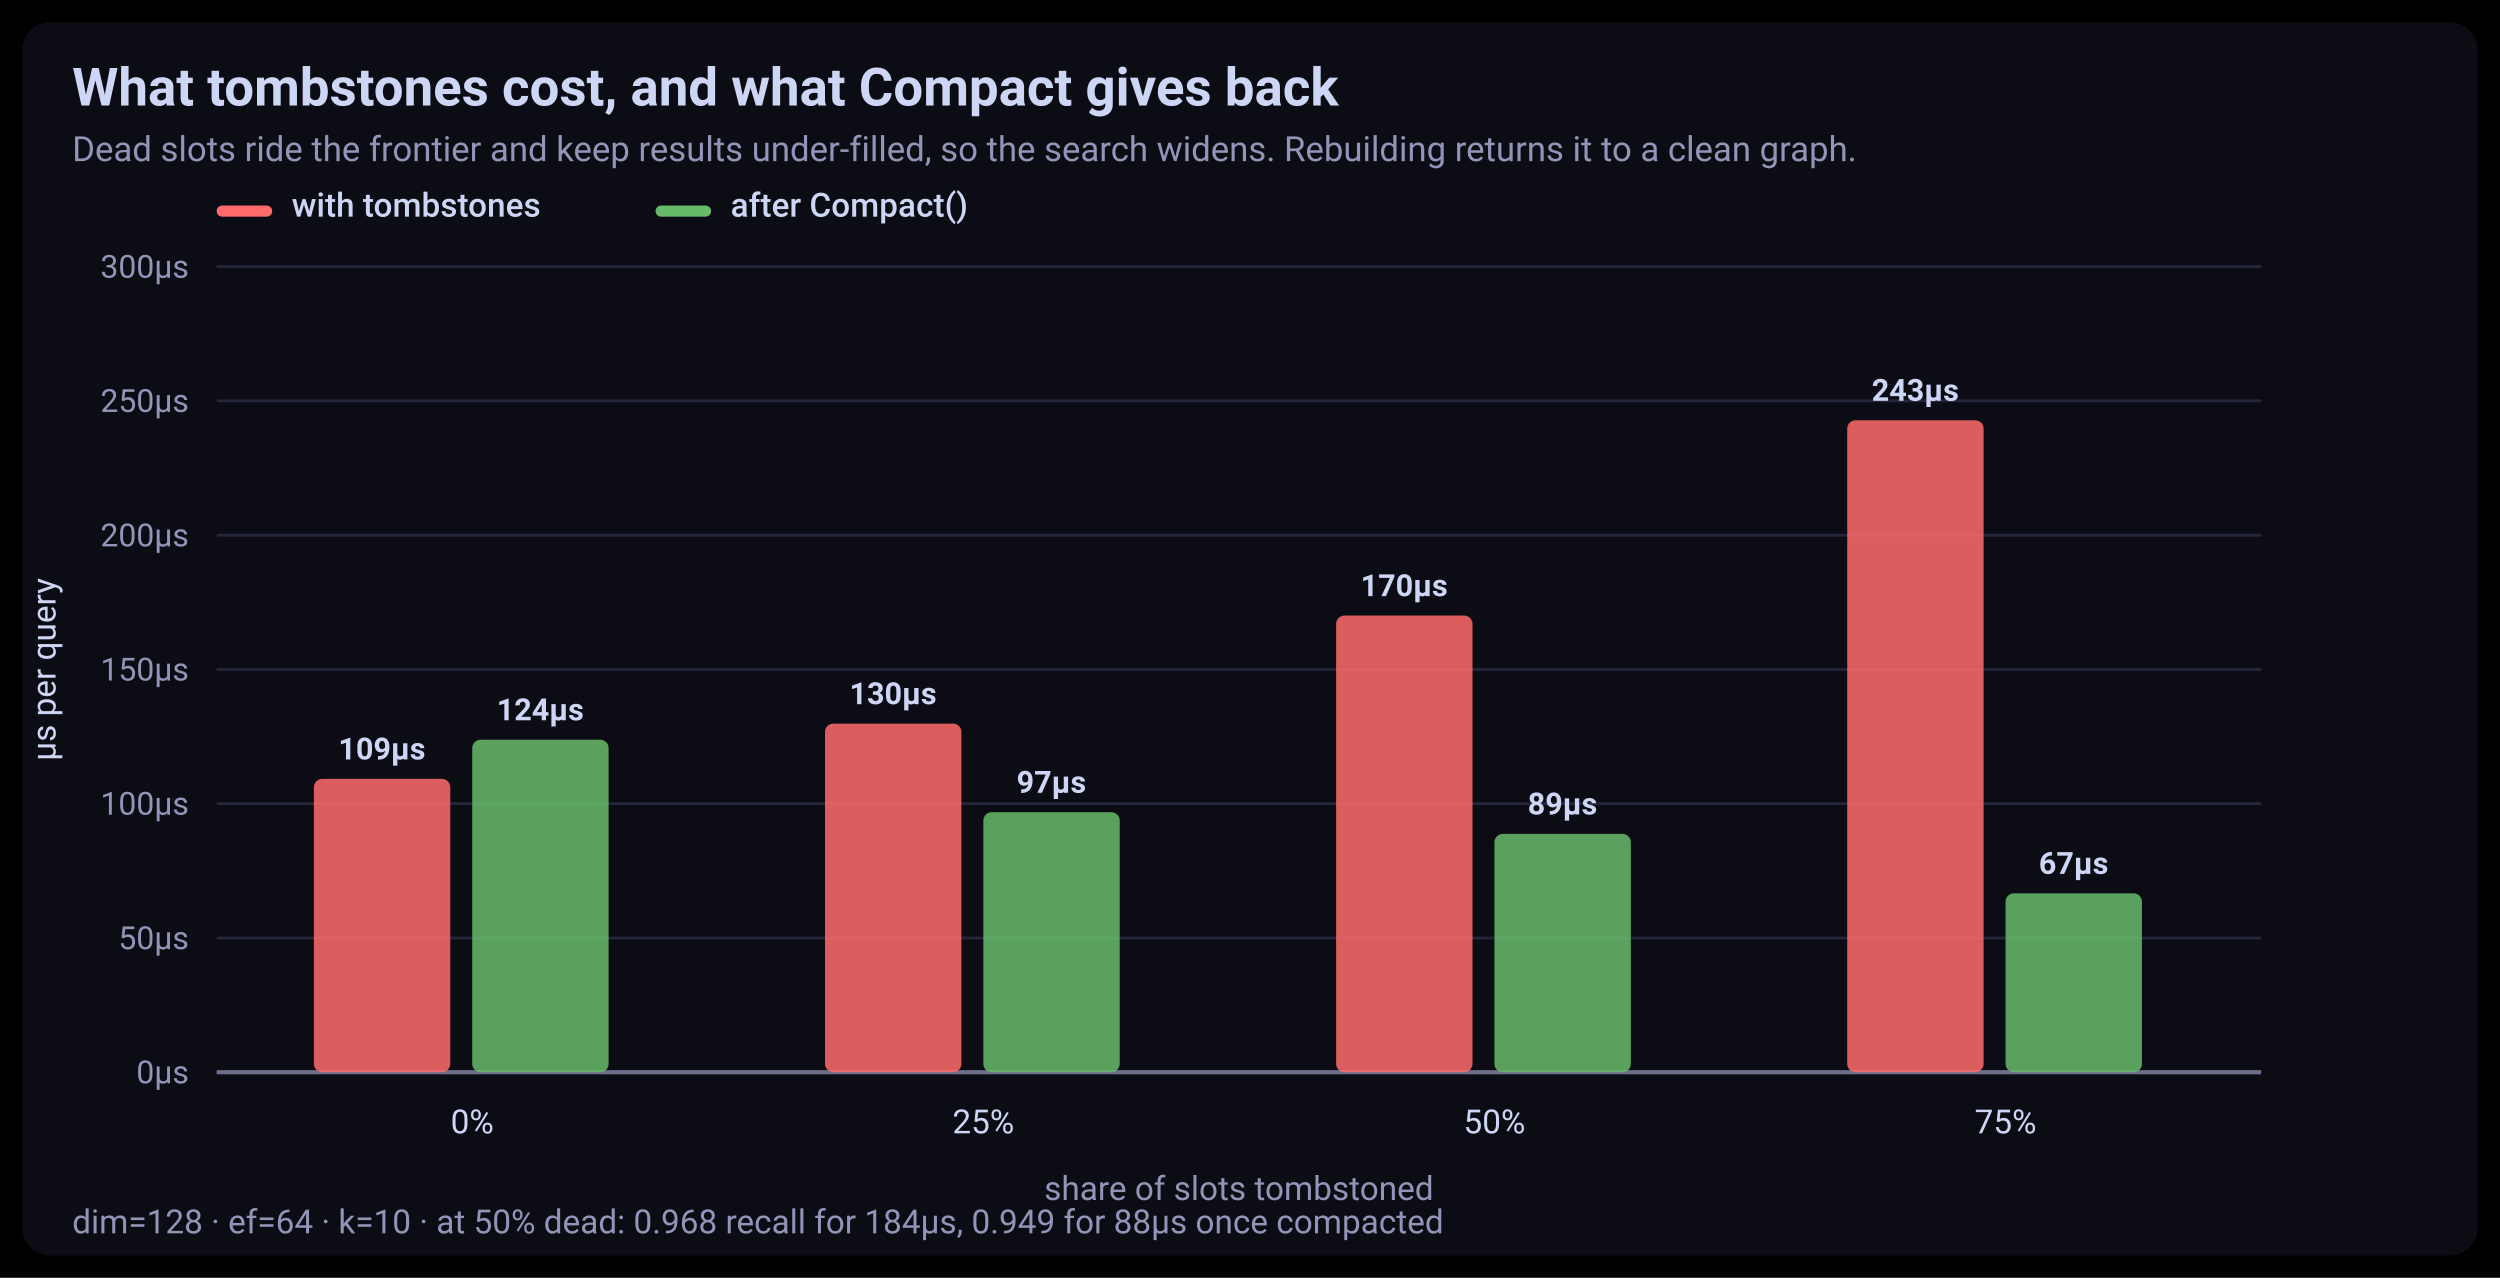
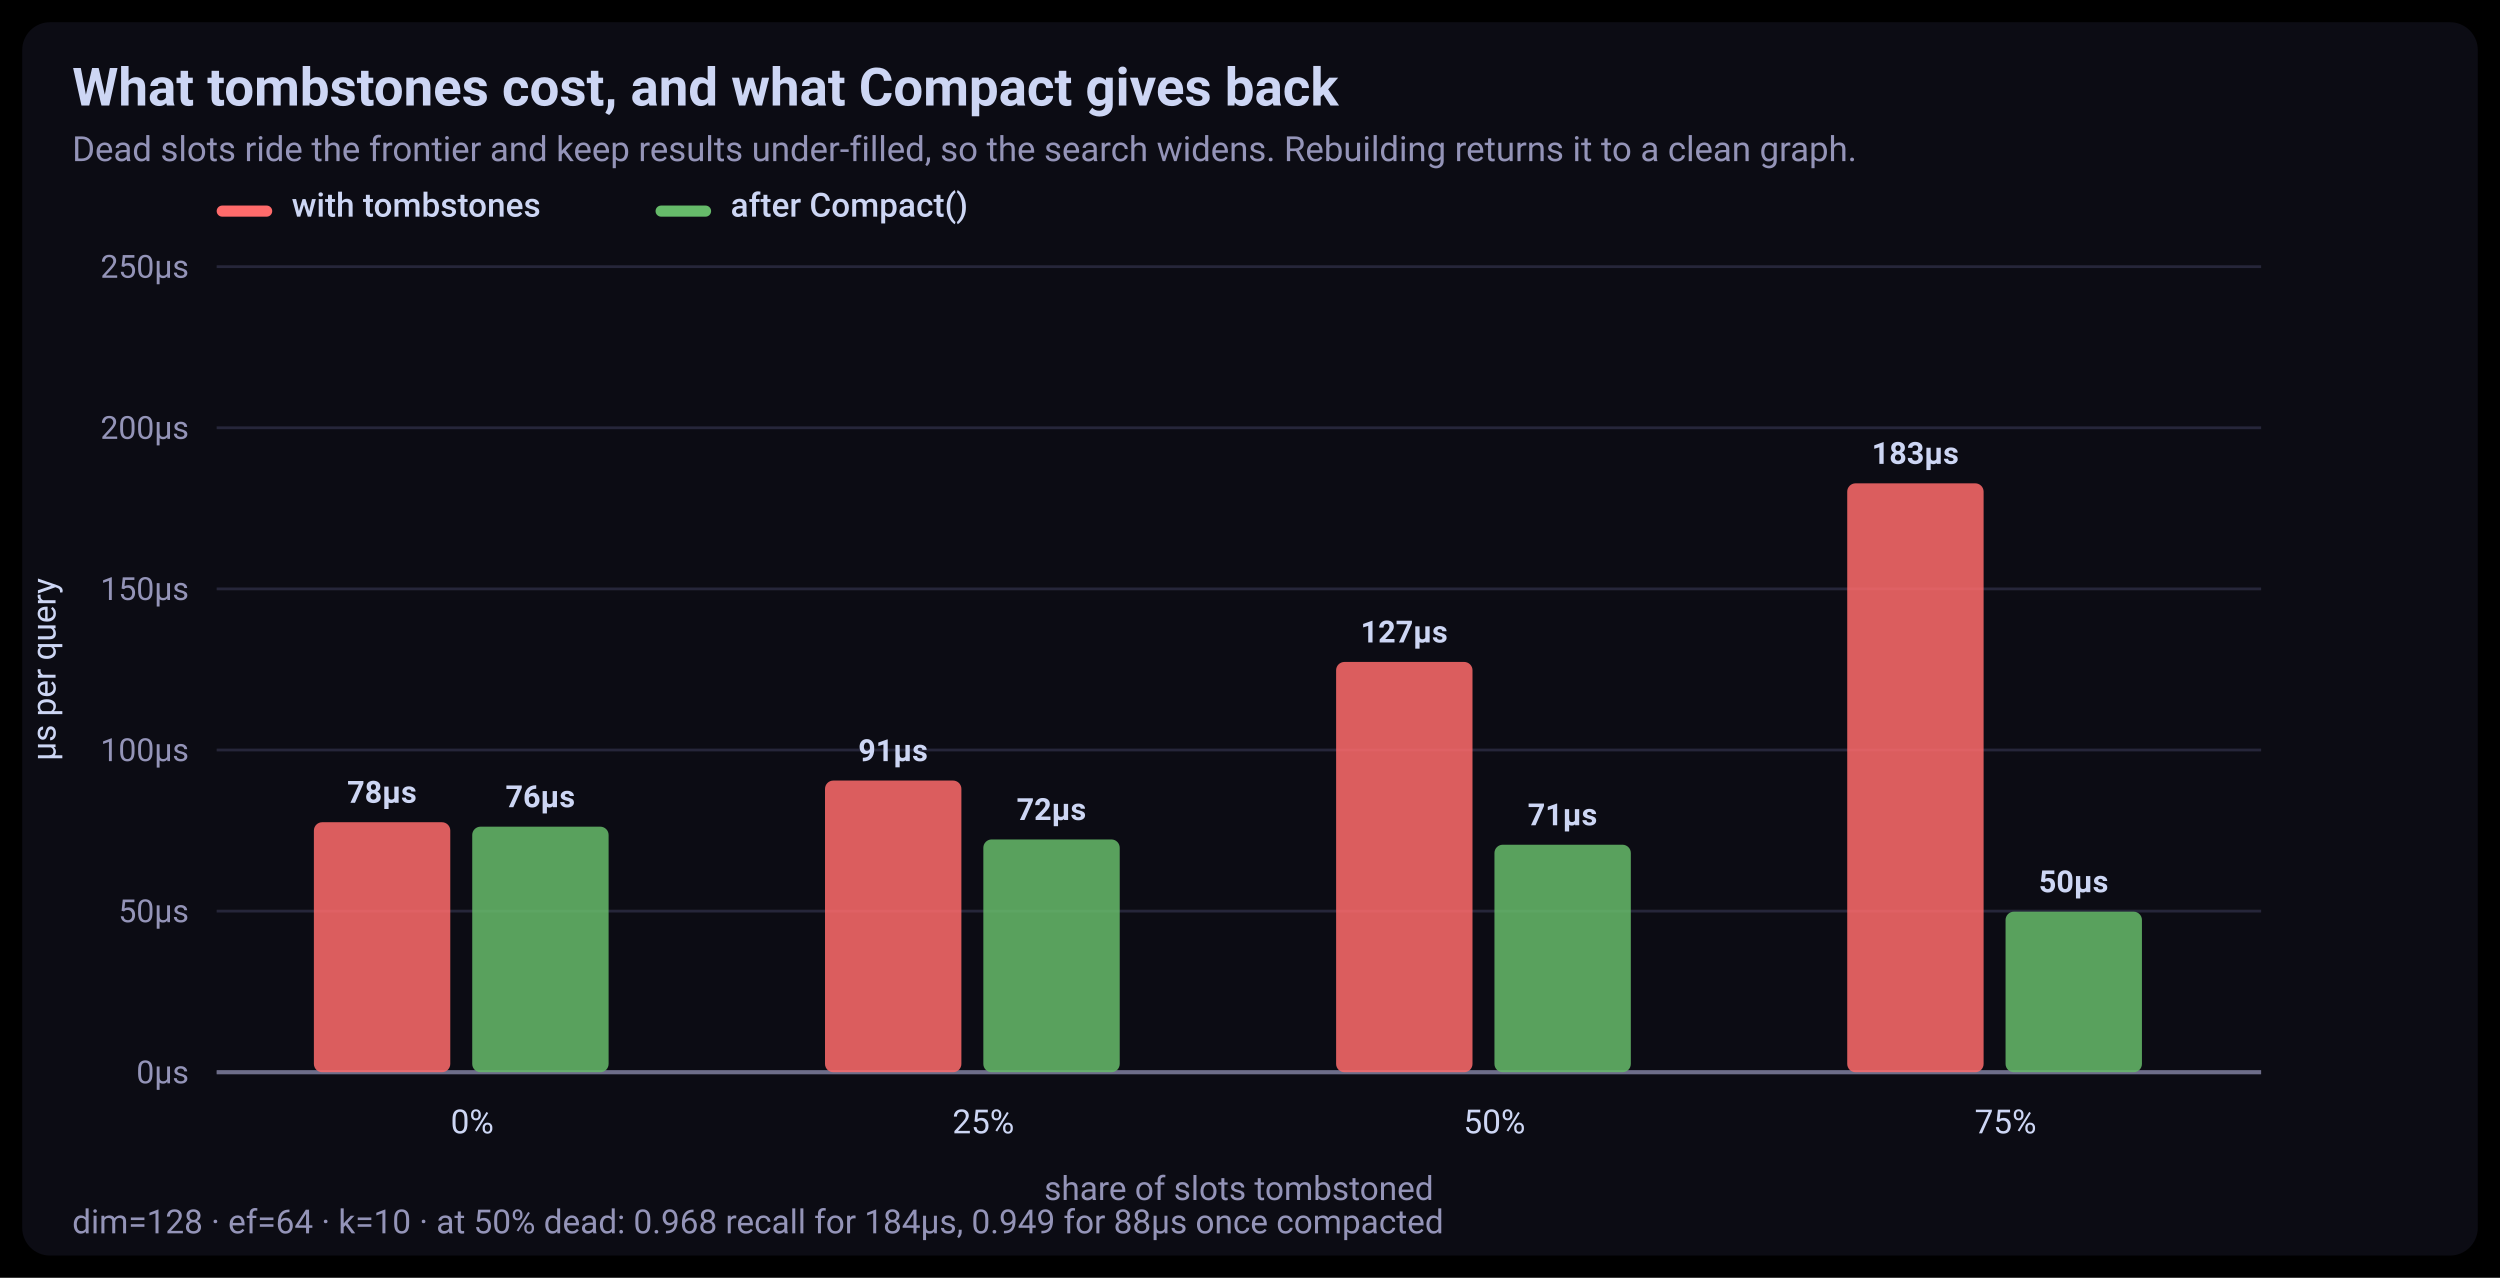
<svg xmlns="http://www.w3.org/2000/svg" viewBox="0 0 900 460" width="900" height="460" role="img" aria-label="What tombstones cost, and what Compact gives back">
  <rect width="900" height="460" fill="#000000" />
  <rect x="8" y="8" width="884" height="444" rx="10" fill="#0C0C14" />
  <text x="26.0" y="38.0" fill="#CDD6F4" font-family="ui-sans-serif, system-ui, -apple-system, 'Segoe UI', Roboto, sans-serif" font-size="19.0" text-anchor="start" font-weight="600">What tombstones cost, and what Compact gives back</text>
  <text x="26.0" y="58.0" fill="#9494B8" font-family="ui-sans-serif, system-ui, -apple-system, 'Segoe UI', Roboto, sans-serif" font-size="12.5" text-anchor="start" font-weight="400">Dead slots ride the frontier and keep results under-filled, so the search widens. Rebuilding returns it to a clean graph.</text>
  <line x1="78" y1="386.0" x2="814" y2="386.0" stroke="#26263A" stroke-width="1" />
  <text x="68.0" y="390.0" fill="#9494B8" font-family="ui-sans-serif, system-ui, -apple-system, 'Segoe UI', Roboto, sans-serif" font-size="11.5" text-anchor="end" font-weight="400">0µs</text>
-   <line x1="78" y1="337.7" x2="814" y2="337.7" stroke="#26263A" stroke-width="1" />
-   <text x="68.0" y="341.7" fill="#9494B8" font-family="ui-sans-serif, system-ui, -apple-system, 'Segoe UI', Roboto, sans-serif" font-size="11.5" text-anchor="end" font-weight="400">50µs</text>
-   <line x1="78" y1="289.3" x2="814" y2="289.3" stroke="#26263A" stroke-width="1" />
-   <text x="68.0" y="293.3" fill="#9494B8" font-family="ui-sans-serif, system-ui, -apple-system, 'Segoe UI', Roboto, sans-serif" font-size="11.5" text-anchor="end" font-weight="400">100µs</text>
-   <line x1="78" y1="241.0" x2="814" y2="241.0" stroke="#26263A" stroke-width="1" />
-   <text x="68.0" y="245.0" fill="#9494B8" font-family="ui-sans-serif, system-ui, -apple-system, 'Segoe UI', Roboto, sans-serif" font-size="11.5" text-anchor="end" font-weight="400">150µs</text>
-   <line x1="78" y1="192.7" x2="814" y2="192.7" stroke="#26263A" stroke-width="1" />
-   <text x="68.0" y="196.7" fill="#9494B8" font-family="ui-sans-serif, system-ui, -apple-system, 'Segoe UI', Roboto, sans-serif" font-size="11.5" text-anchor="end" font-weight="400">200µs</text>
-   <line x1="78" y1="144.3" x2="814" y2="144.3" stroke="#26263A" stroke-width="1" />
-   <text x="68.0" y="148.3" fill="#9494B8" font-family="ui-sans-serif, system-ui, -apple-system, 'Segoe UI', Roboto, sans-serif" font-size="11.5" text-anchor="end" font-weight="400">250µs</text>
+   <line x1="78" y1="328.0" x2="814" y2="328.0" stroke="#26263A" stroke-width="1" />
+   <text x="68.0" y="332.0" fill="#9494B8" font-family="ui-sans-serif, system-ui, -apple-system, 'Segoe UI', Roboto, sans-serif" font-size="11.5" text-anchor="end" font-weight="400">50µs</text>
+   <line x1="78" y1="270.0" x2="814" y2="270.0" stroke="#26263A" stroke-width="1" />
+   <text x="68.0" y="274.0" fill="#9494B8" font-family="ui-sans-serif, system-ui, -apple-system, 'Segoe UI', Roboto, sans-serif" font-size="11.5" text-anchor="end" font-weight="400">100µs</text>
+   <line x1="78" y1="212.0" x2="814" y2="212.0" stroke="#26263A" stroke-width="1" />
+   <text x="68.0" y="216.0" fill="#9494B8" font-family="ui-sans-serif, system-ui, -apple-system, 'Segoe UI', Roboto, sans-serif" font-size="11.5" text-anchor="end" font-weight="400">150µs</text>
+   <line x1="78" y1="154.0" x2="814" y2="154.0" stroke="#26263A" stroke-width="1" />
+   <text x="68.0" y="158.0" fill="#9494B8" font-family="ui-sans-serif, system-ui, -apple-system, 'Segoe UI', Roboto, sans-serif" font-size="11.5" text-anchor="end" font-weight="400">200µs</text>
  <line x1="78" y1="96.0" x2="814" y2="96.0" stroke="#26263A" stroke-width="1" />
-   <text x="68.0" y="100.0" fill="#9494B8" font-family="ui-sans-serif, system-ui, -apple-system, 'Segoe UI', Roboto, sans-serif" font-size="11.5" text-anchor="end" font-weight="400">300µs</text>
+   <text x="68.0" y="100.0" fill="#9494B8" font-family="ui-sans-serif, system-ui, -apple-system, 'Segoe UI', Roboto, sans-serif" font-size="11.5" text-anchor="end" font-weight="400">250µs</text>
  <text x="20.0" y="241.0" fill="#CDD6F4" font-family="ui-sans-serif, system-ui, -apple-system, 'Segoe UI', Roboto, sans-serif" font-size="12" text-anchor="middle" transform="rotate(-90 20.0 241.0)">µs per query</text>
  <line x1="78" y1="386" x2="814" y2="386" stroke="#6E6E8A" stroke-width="1.5" />
-   <rect x="113.0" y="280.4" width="49.1" height="105.6" rx="3" fill="#FF6B6B" fill-opacity="0.85" />
-   <text x="137.5" y="273.4" fill="#CDD6F4" font-family="ui-sans-serif, system-ui, -apple-system, 'Segoe UI', Roboto, sans-serif" font-size="11.0" text-anchor="middle" font-weight="600">109µs</text>
-   <rect x="297.0" y="260.5" width="49.1" height="125.5" rx="3" fill="#FF6B6B" fill-opacity="0.85" />
-   <text x="321.5" y="253.5" fill="#CDD6F4" font-family="ui-sans-serif, system-ui, -apple-system, 'Segoe UI', Roboto, sans-serif" font-size="11.0" text-anchor="middle" font-weight="600">130µs</text>
-   <rect x="481.0" y="221.6" width="49.1" height="164.4" rx="3" fill="#FF6B6B" fill-opacity="0.85" />
-   <text x="505.5" y="214.6" fill="#CDD6F4" font-family="ui-sans-serif, system-ui, -apple-system, 'Segoe UI', Roboto, sans-serif" font-size="11.0" text-anchor="middle" font-weight="600">170µs</text>
-   <rect x="665.0" y="151.3" width="49.1" height="234.7" rx="3" fill="#FF6B6B" fill-opacity="0.85" />
-   <text x="689.5" y="144.3" fill="#CDD6F4" font-family="ui-sans-serif, system-ui, -apple-system, 'Segoe UI', Roboto, sans-serif" font-size="11.0" text-anchor="middle" font-weight="600">243µs</text>
-   <rect x="170.0" y="266.3" width="49.1" height="119.7" rx="3" fill="#66BB6A" fill-opacity="0.85" />
-   <text x="194.5" y="259.3" fill="#CDD6F4" font-family="ui-sans-serif, system-ui, -apple-system, 'Segoe UI', Roboto, sans-serif" font-size="11.0" text-anchor="middle" font-weight="600">124µs</text>
-   <rect x="354.0" y="292.4" width="49.1" height="93.6" rx="3" fill="#66BB6A" fill-opacity="0.85" />
-   <text x="378.5" y="285.4" fill="#CDD6F4" font-family="ui-sans-serif, system-ui, -apple-system, 'Segoe UI', Roboto, sans-serif" font-size="11.0" text-anchor="middle" font-weight="600">97µs</text>
-   <rect x="538.0" y="300.2" width="49.1" height="85.8" rx="3" fill="#66BB6A" fill-opacity="0.85" />
-   <text x="562.5" y="293.2" fill="#CDD6F4" font-family="ui-sans-serif, system-ui, -apple-system, 'Segoe UI', Roboto, sans-serif" font-size="11.0" text-anchor="middle" font-weight="600">89µs</text>
-   <rect x="722.0" y="321.6" width="49.1" height="64.4" rx="3" fill="#66BB6A" fill-opacity="0.85" />
-   <text x="746.5" y="314.6" fill="#CDD6F4" font-family="ui-sans-serif, system-ui, -apple-system, 'Segoe UI', Roboto, sans-serif" font-size="11.0" text-anchor="middle" font-weight="600">67µs</text>
+   <rect x="113.0" y="296.0" width="49.1" height="90.0" rx="3" fill="#FF6B6B" fill-opacity="0.85" />
+   <text x="137.5" y="289.0" fill="#CDD6F4" font-family="ui-sans-serif, system-ui, -apple-system, 'Segoe UI', Roboto, sans-serif" font-size="11.0" text-anchor="middle" font-weight="600">78µs</text>
+   <rect x="297.0" y="281.0" width="49.1" height="105.0" rx="3" fill="#FF6B6B" fill-opacity="0.85" />
+   <text x="321.5" y="274.0" fill="#CDD6F4" font-family="ui-sans-serif, system-ui, -apple-system, 'Segoe UI', Roboto, sans-serif" font-size="11.0" text-anchor="middle" font-weight="600">91µs</text>
+   <rect x="481.0" y="238.3" width="49.1" height="147.7" rx="3" fill="#FF6B6B" fill-opacity="0.85" />
+   <text x="505.5" y="231.3" fill="#CDD6F4" font-family="ui-sans-serif, system-ui, -apple-system, 'Segoe UI', Roboto, sans-serif" font-size="11.0" text-anchor="middle" font-weight="600">127µs</text>
+   <rect x="665.0" y="174.0" width="49.1" height="212.0" rx="3" fill="#FF6B6B" fill-opacity="0.85" />
+   <text x="689.5" y="167.0" fill="#CDD6F4" font-family="ui-sans-serif, system-ui, -apple-system, 'Segoe UI', Roboto, sans-serif" font-size="11.0" text-anchor="middle" font-weight="600">183µs</text>
+   <rect x="170.0" y="297.6" width="49.1" height="88.4" rx="3" fill="#66BB6A" fill-opacity="0.85" />
+   <text x="194.5" y="290.6" fill="#CDD6F4" font-family="ui-sans-serif, system-ui, -apple-system, 'Segoe UI', Roboto, sans-serif" font-size="11.0" text-anchor="middle" font-weight="600">76µs</text>
+   <rect x="354.0" y="302.2" width="49.1" height="83.8" rx="3" fill="#66BB6A" fill-opacity="0.85" />
+   <text x="378.5" y="295.2" fill="#CDD6F4" font-family="ui-sans-serif, system-ui, -apple-system, 'Segoe UI', Roboto, sans-serif" font-size="11.0" text-anchor="middle" font-weight="600">72µs</text>
+   <rect x="538.0" y="304.1" width="49.1" height="81.9" rx="3" fill="#66BB6A" fill-opacity="0.85" />
+   <text x="562.5" y="297.1" fill="#CDD6F4" font-family="ui-sans-serif, system-ui, -apple-system, 'Segoe UI', Roboto, sans-serif" font-size="11.0" text-anchor="middle" font-weight="600">71µs</text>
+   <rect x="722.0" y="328.2" width="49.1" height="57.8" rx="3" fill="#66BB6A" fill-opacity="0.85" />
+   <text x="746.5" y="321.2" fill="#CDD6F4" font-family="ui-sans-serif, system-ui, -apple-system, 'Segoe UI', Roboto, sans-serif" font-size="11.0" text-anchor="middle" font-weight="600">50µs</text>
  <text x="170.0" y="408.0" fill="#CDD6F4" font-family="ui-sans-serif, system-ui, -apple-system, 'Segoe UI', Roboto, sans-serif" font-size="12.0" text-anchor="middle" font-weight="400">0%</text>
  <text x="354.0" y="408.0" fill="#CDD6F4" font-family="ui-sans-serif, system-ui, -apple-system, 'Segoe UI', Roboto, sans-serif" font-size="12.0" text-anchor="middle" font-weight="400">25%</text>
  <text x="538.0" y="408.0" fill="#CDD6F4" font-family="ui-sans-serif, system-ui, -apple-system, 'Segoe UI', Roboto, sans-serif" font-size="12.0" text-anchor="middle" font-weight="400">50%</text>
  <text x="722.0" y="408.0" fill="#CDD6F4" font-family="ui-sans-serif, system-ui, -apple-system, 'Segoe UI', Roboto, sans-serif" font-size="12.0" text-anchor="middle" font-weight="400">75%</text>
  <text x="446.0" y="432.0" fill="#9494B8" font-family="ui-sans-serif, system-ui, -apple-system, 'Segoe UI', Roboto, sans-serif" font-size="12.0" text-anchor="middle" font-weight="400">share of slots tombstoned</text>
  <rect x="78.0" y="74.0" width="20" height="4" rx="2" fill="#FF6B6B" />
  <text x="105.0" y="78.0" fill="#CDD6F4" font-family="ui-sans-serif, system-ui, -apple-system, 'Segoe UI', Roboto, sans-serif" font-size="12.0" text-anchor="start" font-weight="500">with tombstones</text>
  <rect x="236.0" y="74.0" width="20" height="4" rx="2" fill="#66BB6A" />
  <text x="263.0" y="78.0" fill="#CDD6F4" font-family="ui-sans-serif, system-ui, -apple-system, 'Segoe UI', Roboto, sans-serif" font-size="12.0" text-anchor="start" font-weight="500">after Compact()</text>
  <text x="26.0" y="444.0" fill="#9494B8" font-family="ui-sans-serif, system-ui, -apple-system, 'Segoe UI', Roboto, sans-serif" font-size="12.0" text-anchor="start" font-weight="400">dim=128 · ef=64 · k=10 · at 50% dead: 0.968 recall for 184µs, 0.949 for 88µs once compacted</text>
</svg>
